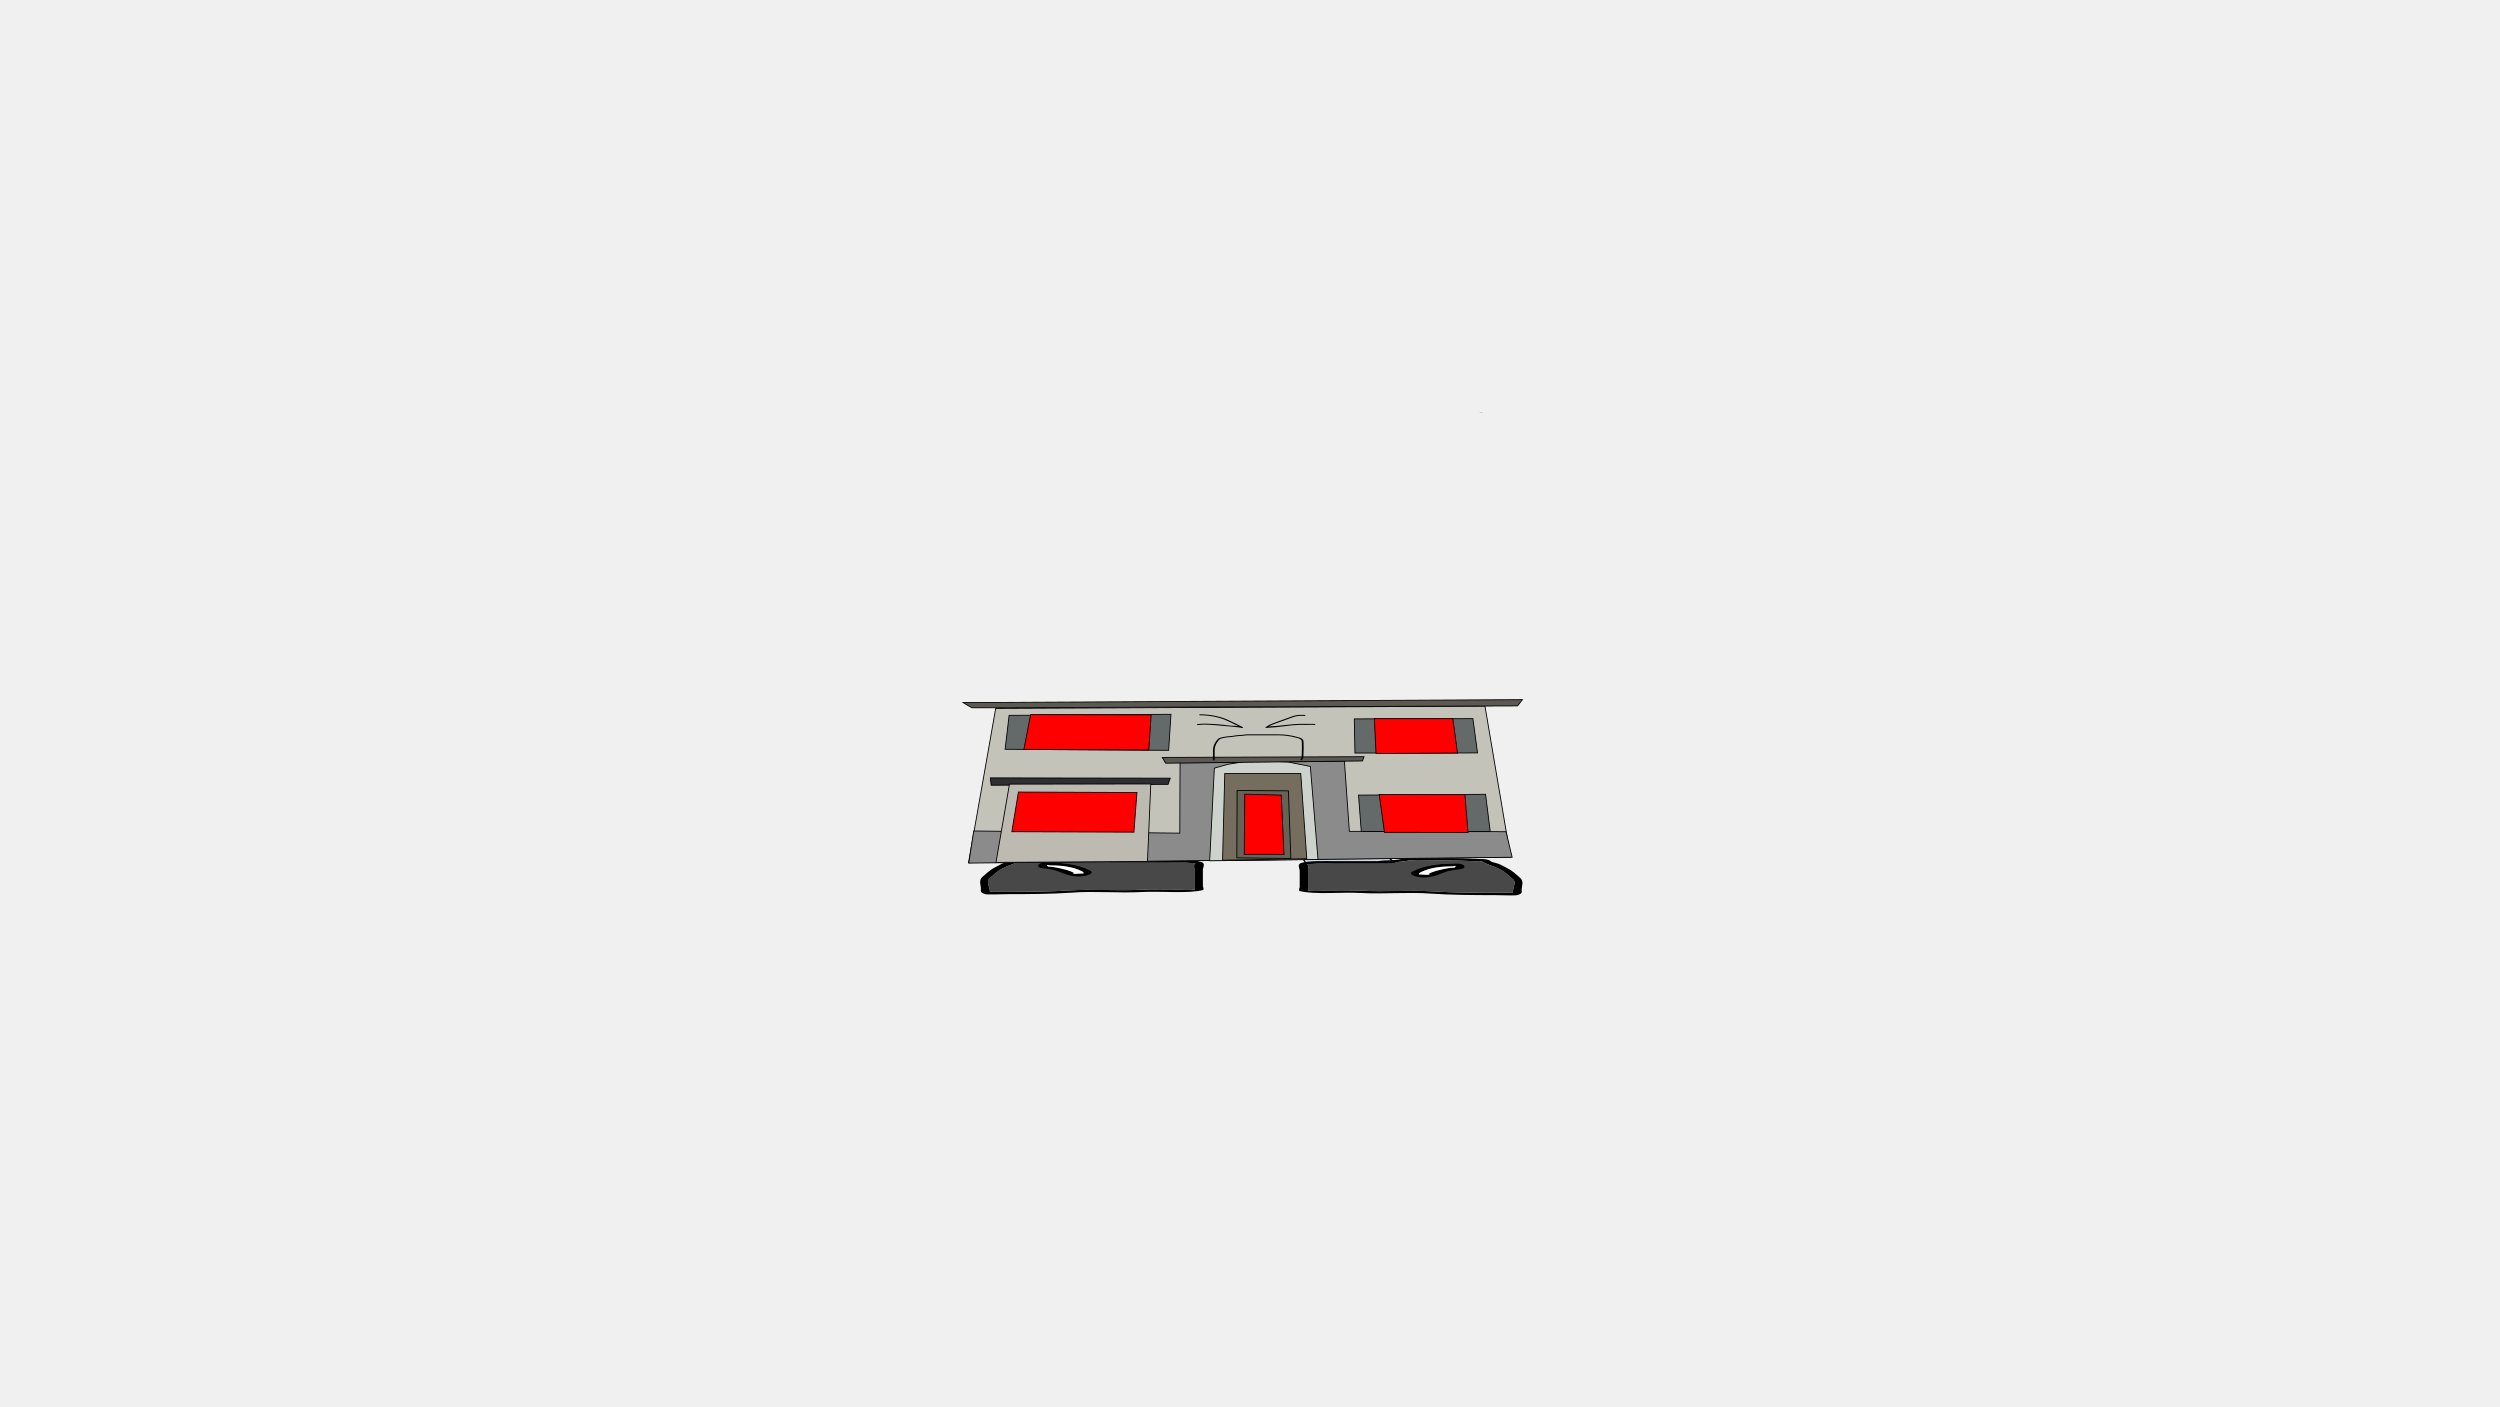
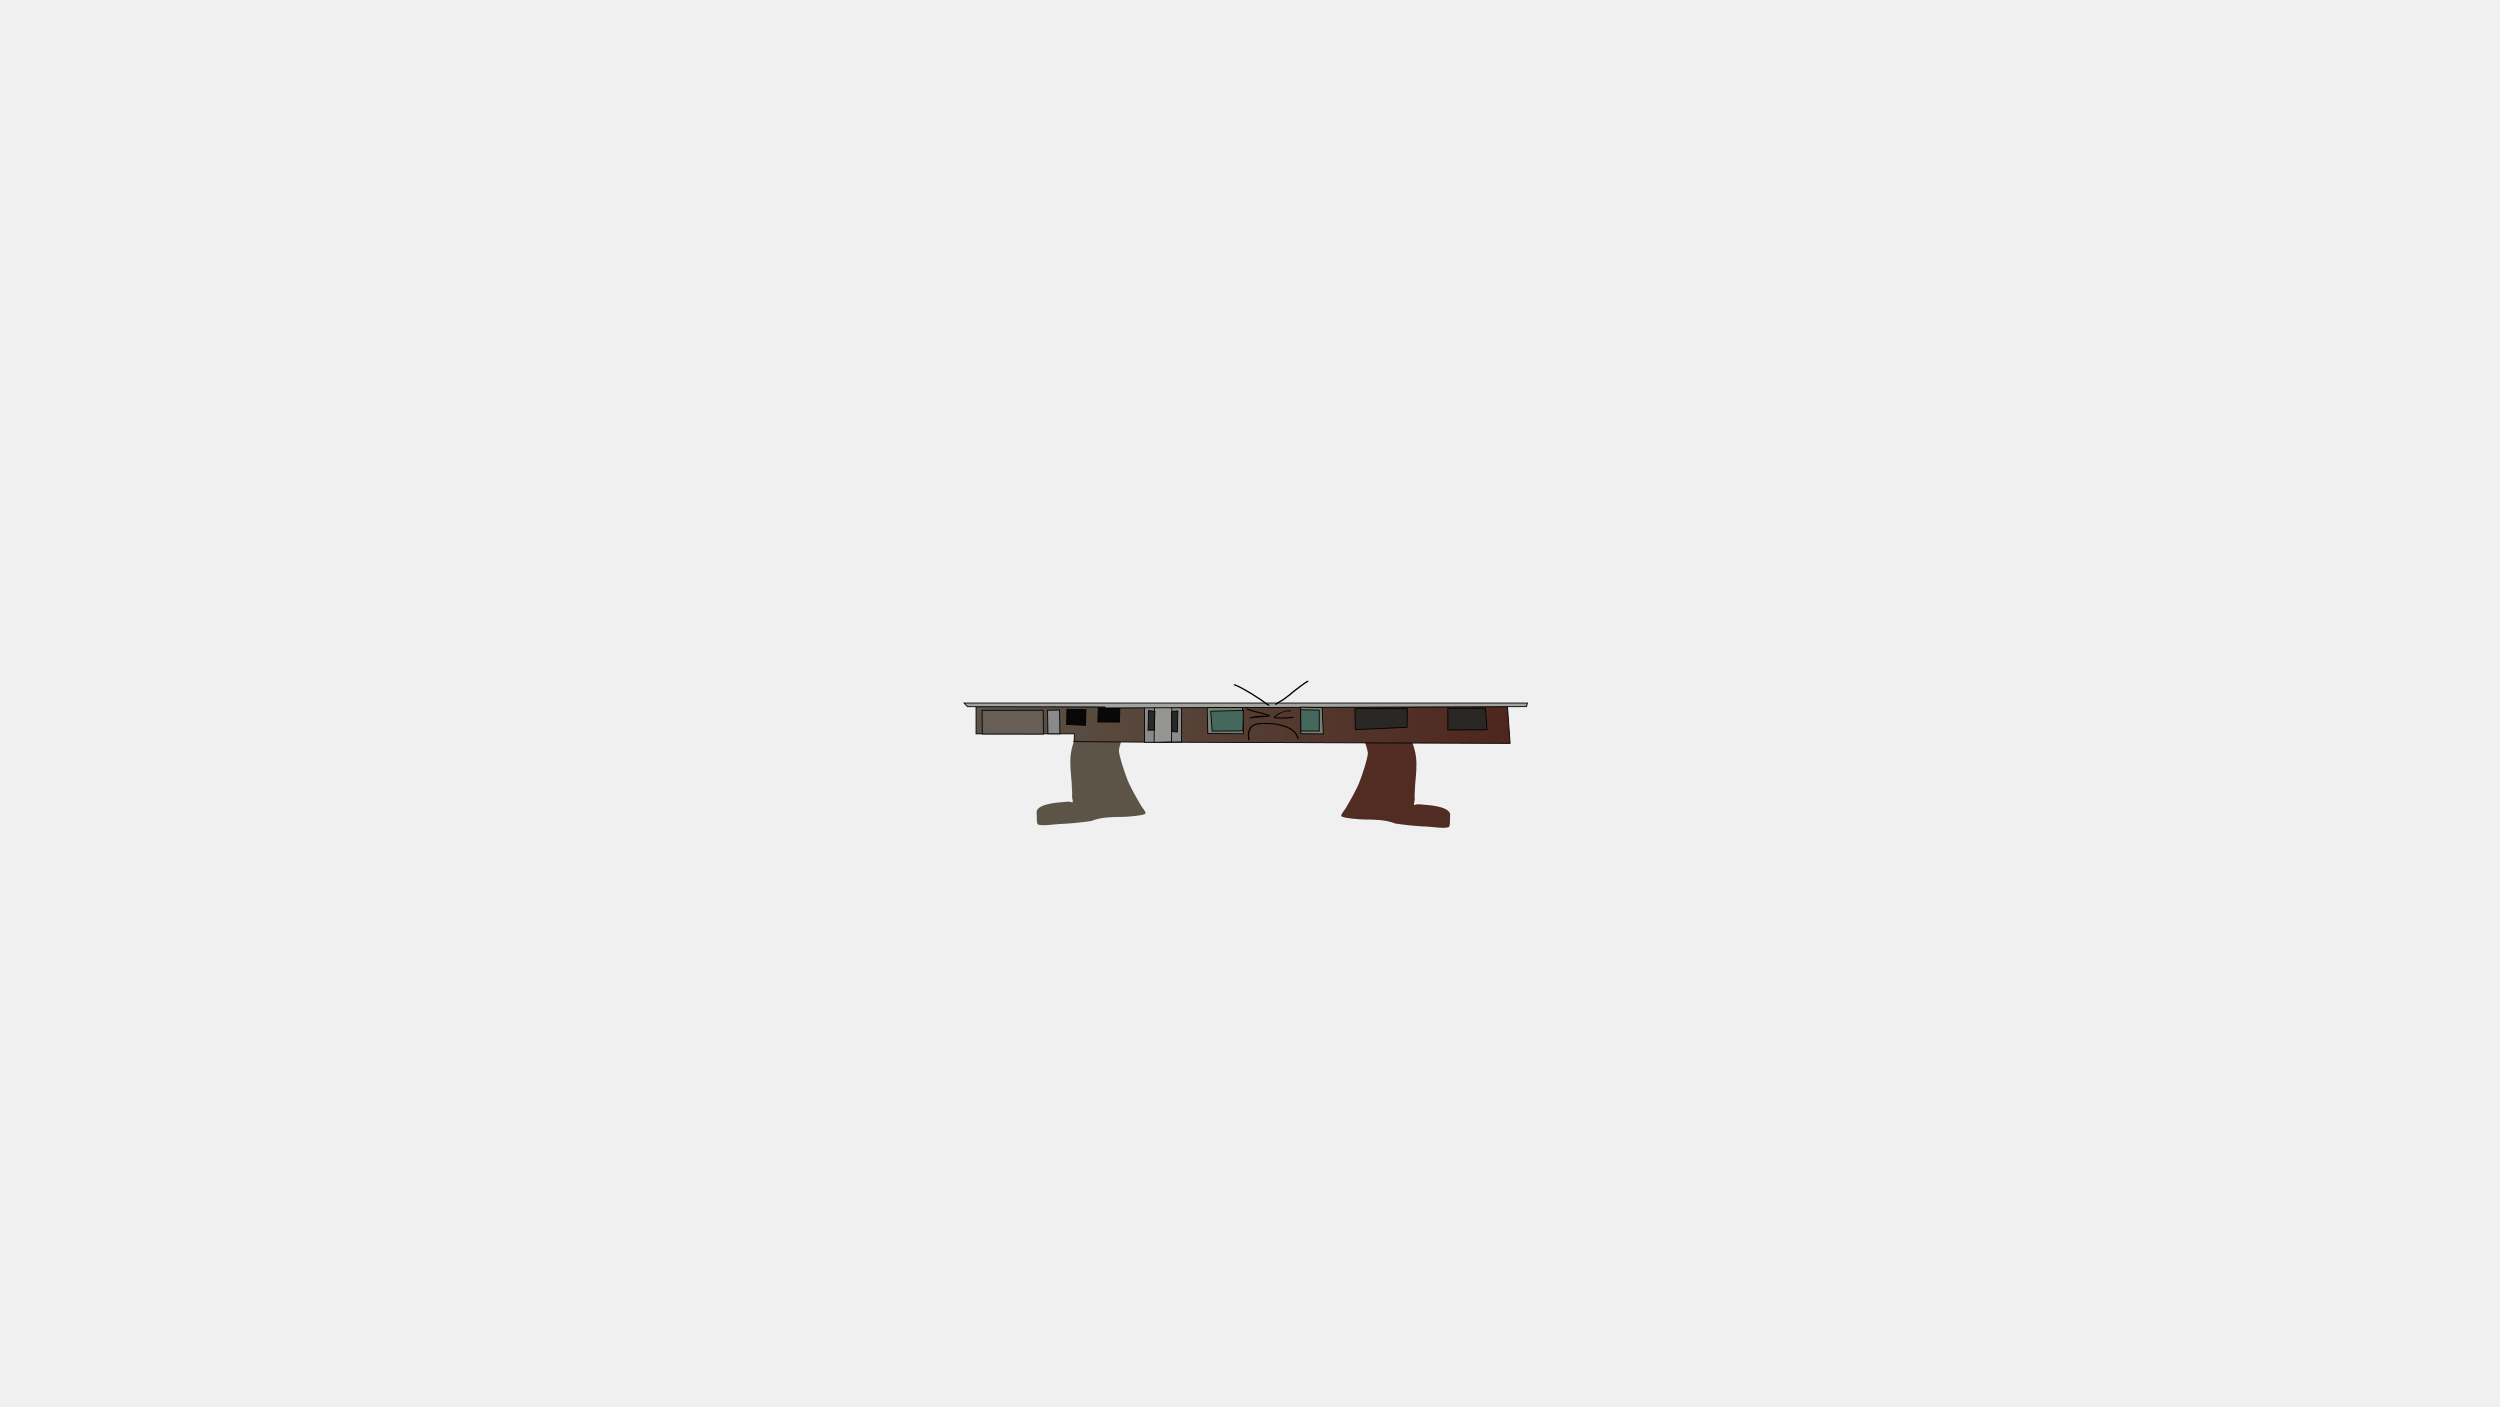
<svg xmlns="http://www.w3.org/2000/svg" version="1.1" width="2878.25" height="1619.58" viewBox="0,0,2878.25,1619.58">
-   <g transform="translate(1117.373,629.8093)">
-     <g data-paper-data="{&quot;isPaintingLayer&quot;:true}" stroke-linejoin="miter" stroke-miterlimit="10" stroke-dasharray="" stroke-dashoffset="0" style="mix-blend-mode: normal">
-       <path d="M583.953,-155.272c1.725,0 3.448,0 5.173,0c0,0.225 0,0.45 0,0.675c-1.705,-0.359 -3.43,-0.584 -5.173,-0.675z" fill="#958c8c" fill-rule="evenodd" stroke="none" stroke-width="1" stroke-linecap="butt" />
-       <path d="M-1117.373,989.77v-1619.58h2878.25v1619.58z" fill="none" fill-rule="nonzero" stroke="#000000" stroke-width="0" stroke-linecap="butt" />
-       <path d="M330.095,217.103c-8.899,0 -17.801,0 -26.701,0c0.234,-0.114 0.486,-0.233 0.756,-0.353c8.396,-0.095 16.794,-0.095 25.189,0c0.27,0.12 0.521,0.238 0.756,0.353z" fill="#4a1205" fill-rule="evenodd" stroke="none" stroke-width="1" stroke-linecap="butt" />
-       <path d="M303.142,217.103c0.083,0 0.169,0 0.252,0c8.899,0 17.801,0 26.701,0c0.305,0.061 0.557,0.155 0.756,0.282c-9.32,0 -18.64,0 -27.96,0c0,-0.047 0,-0.095 0,-0.141c0.169,0 0.252,-0.047 0.252,-0.141z" fill="#922713" fill-rule="evenodd" stroke="none" stroke-width="1" stroke-linecap="butt" />
-       <path d="M328.017,196.973c1.543,0.145 3.067,0.316 4.573,0.512c0,0.056 0,0.114 0,0.171c-1.729,0.113 -3.253,-0.116 -4.573,-0.683z" fill="#786159" fill-rule="evenodd" stroke="none" stroke-width="1" stroke-linecap="butt" />
-       <g fill-rule="nonzero" stroke-width="1.5">
-         <path d="M385.832,363.718l-18.777,-30.248l89.191,0.268l31.921,29.98z" fill="#cedce9" stroke="#000000" stroke-linecap="round" />
-         <path d="M496.651,362.146c-2.414,0.332 -4.787,0.521 -7.136,0.658c0.016,0.051 0.024,0.104 0.024,0.159c0,1.35 -4.914,1.35 -4.914,1.35c-21.706,0 -43.411,0 -65.117,0c-5.585,0 -19.484,-0.612 -23.603,0.195c-2.373,0.465 -4.072,0.419 -7.112,0.48c-0.343,0.007 -0.967,0.022 -1.519,0.031c2.94,0.577 1.519,5.905 1.519,7.394c0,6.3 0,12.6 0,18.9c0,1.125 0,2.25 0,3.375c0,0.45 -0.864,1.732 0,1.35c3.289,-1.454 9.706,-0.672 17.201,-0.675c14.773,-0.005 30.589,-0.439 45.099,0.291c26.495,1.456 54.982,-0.87 81.266,0.752c22.137,1.52 48.636,1.657 71.444,1.657c5.734,0 11.467,0 17.201,0c0.863,0 2.217,-0.032 3.62,-0.067c-1.411,-0.693 0.066,-2.367 0.066,-3.308c0,-3.515 4.289,-9.578 -0.976,-12.736c-4.653,-3.835 -7.596,-7.527 -15.187,-11.351c-5.6,-2.822 -14.318,-5.323 -18.952,-8.126c-2.246,-1.67 -4.257,-0.477 -11.573,-0.863c-16.187,-0.855 -32.422,-0.675 -49.145,-0.675c-6.096,0 -13.751,0.34 -19.658,0c-1.247,-0.072 -3.59,-0.339 -5.347,-0.557c3.213,0.682 -4.118,1.341 -7.199,1.765zM419.507,361.613c16.404,0 32.809,0 49.213,0c0.473,-0.065 0.946,-0.13 1.42,-0.195c6.233,-0.856 11.861,-0.629 17.201,-1.013c7.277,-0.522 11.631,-2.281 19.139,-2.7c4.313,-0.241 16.26,0.532 22.375,0.532c16.579,0 33.141,-0.26 49.145,0.675c8.991,0.525 16.589,-0.499 20.793,2.628c0.62,1.188 5.581,1.93 8.175,2.844c3.965,1.396 7.279,3.464 10.348,5.01c7.606,3.832 10.951,7.774 15.72,11.704c4.262,4.143 1.481,9.28 1.481,13.59c0,2.383 1.367,4.062 -4.914,6.075c-2.19,0.702 -22.427,0 -25.801,0c-23.525,0 -51.012,-0.171 -73.827,-1.738c-25.065,-2.013 -54.902,0.7 -80.81,-0.724c-20.878,-1.292 -53.104,2.149 -70.201,-2.264c-1.693,-0.437 0,-4.006 0,-4.725c0,-6.3 0,-12.6 0,-18.9c0,-2.106 -3.38,-7.135 1.748,-8.704c8.948,-2.737 25.694,-2.096 38.797,-2.096z" data-paper-data="{&quot;index&quot;:null}" fill="#000000" stroke="none" stroke-linecap="butt" />
-         <path d="M489.446,362.739c2.349,-0.137 4.751,-0.328 7.165,-0.66c3.08,-0.423 10.441,-1.083 7.228,-1.765c1.756,0.218 4.119,0.485 5.366,0.557c5.907,0.34 13.631,0.003 19.726,0.003c16.722,0 33.063,-0.162 49.25,0.694c7.316,0.387 9.342,-0.802 11.588,0.868c4.634,2.803 13.388,5.324 18.989,8.146c7.59,3.824 10.544,7.542 15.197,11.376c5.265,3.158 0.953,9.244 0.953,12.759c0,0.941 -1.486,2.62 -0.075,3.313c-1.402,0.035 -2.759,0.068 -3.621,0.068c-5.734,0 -11.477,0.004 -17.211,0.004c-22.807,0 -49.414,-0.114 -71.551,-1.634c-26.284,-1.622 -55.031,0.691 -81.526,-0.765c-14.509,-0.73 -30.37,-0.312 -45.144,-0.306c-7.494,0.003 -13.918,-0.782 -17.207,0.672c-0.864,0.382 -0.004,-0.902 -0.004,-1.352c0,-1.125 -0.008,-2.256 -0.008,-3.38c0,-6.3 -0.01,-12.638 -0.01,-18.938c0,-1.489 1.436,-6.831 -1.504,-7.407c0.552,-0.009 1.176,-0.024 1.52,-0.031c3.041,-0.061 4.743,-0.017 7.116,-0.482c4.12,-0.807 18.03,-0.201 23.616,-0.201c21.706,0 43.527,-0.027 65.233,-0.027c0,0 4.939,-0.002 4.939,-1.352c0,-0.055 -0.008,-0.109 -0.024,-0.16z" data-paper-data="{&quot;noHover&quot;:false,&quot;origItem&quot;:[&quot;Path&quot;,{&quot;applyMatrix&quot;:true,&quot;segments&quot;:[[[579.60736,595.76373],[0.95609,-0.20262],[0.00646,0.07548]],[[579.61718,596],[0,-0.08208],[0,2]],[[577.61718,598],[0,0],[-8.83333,0]],[[551.11718,598],[8.83333,0],[-2.27308,0]],[[541.51161,598.28885],[1.67648,-1.19621],[-0.96568,0.68904]],[[538.61718,599],[1.23739,-0.09027],[-0.13966,0.01019]],[[537.99901,599.04541],[0.22447,-0.0134],[1.19653,0.85421]],[[538.61718,610],[0,-2.20646],[0,9.33333]],[[538.61718,638],[0,-9.33333],[0,1.66667]],[[538.61718,643],[0,-1.66667],[0,0.66667]],[[538.61718,645],[-0.35177,0.56631],[1.33831,-2.15456]],[[545.61718,644],[-3.04994,0.00386],[6.01206,-0.00761]],[[563.97058,644.43107],[-5.90478,-1.08158],[10.78253,2.15651]],[[597.04254,645.54479],[-10.6965,-2.40266],[9.00888,2.25222]],[[626.11718,648],[-9.28168,0],[2.33333,0]],[[633.11718,648],[-2.33333,0],[0.35109,0]],[[634.59021,647.90091],[-0.5707,0.05184],[-0.57412,-1.02596]],[[634.61718,643],[0,1.39387],[0,-5.20707]],[[634.21982,624.13246],[2.14282,4.67827],[-1.8936,-5.6808]],[[628.03948,607.31672],[3.08887,5.66543],[-2.2791,-4.1802]],[[620.32688,595.27881],[1.8857,4.15235],[-0.91417,-2.47477]],[[615.61718,594],[2.9771,0.57275],[-6.58756,-1.26734]],[[595.61718,593],[6.8054,0],[-2.48058,0]],[[587.61718,593],[2.40395,0.50364],[-0.50743,-0.10631]],[[585.44122,592.1748],[0.71481,0.32365],[1.30749,1.01011]],[[582.51161,594.78885],[1.25365,-0.62682],[-0.98239,0.4912]]],&quot;closed&quot;:true}],&quot;index&quot;:null}" fill="#484848" stroke="none" stroke-linecap="butt" />
-         <path d="M558.342,367.688c0,-0.157 -0.068,-0.419 -0.133,-0.676c-0.253,0.105 -0.631,0.194 -1.116,0.269c-1.456,0.407 -3.665,0.407 -3.665,0.407c-18.719,0 -29.531,3.584 -36.149,7.354c-0.778,0.428 -0.71,0.943 -0.71,1.421c0,0.136 -0.047,0.352 -0.099,0.576c0.049,-0.072 0.173,-0.131 0.425,-0.169c1.112,-0.168 10.775,0.859 11.961,0.268c0.356,-0.178 -1.748,-0.211 -1.632,-0.411c1.427,-2.462 16.565,-6.187 24.006,-7.209c1.93,-0.265 4.103,-0.398 6.263,-0.46c-0.844,-0.361 0.85,-0.914 0.85,-1.37zM516.443,377.151c-0.111,0.48 -0.21,0.939 0.125,0.662c0.229,-0.189 -0.102,-0.454 -0.125,-0.662zM508.487,373.835c7.024,-3.637 16.365,-6.954 30.923,-8.259c1.368,-0.587 4.188,-0.587 4.188,-0.587h2.457c5.564,0 8.508,-0.532 14.484,-0.532c8.3,0 10.224,4.534 5.884,5.861c-2.739,0.838 -7.132,1.113 -10.798,1.616c-10.852,1.491 -14.879,5.774 -26.77,7.905c-12.603,2.259 -26.479,-2.646 -20.368,-6.004z" data-paper-data="{&quot;index&quot;:null}" fill="#000000" stroke="none" stroke-linecap="butt" />
-         <path d="M558.391,366.967c0.065,0.258 0.145,0.523 0.145,0.68c0,0.456 -1.674,1.018 -0.83,1.379c-2.16,0.061 -4.345,0.189 -6.275,0.454c-7.441,1.022 -22.652,4.728 -24.08,7.19c-0.116,0.2 1.755,0.352 1.398,0.53c-1.186,0.591 -10.933,-0.454 -12.044,-0.286c-0.252,0.038 -0.374,0.098 -0.423,0.17c0.052,-0.224 0.09,-0.443 0.09,-0.579c0,-0.478 -0.09,-1.003 0.688,-1.431c6.617,-3.77 17.82,-7.433 36.539,-7.433c0,0 2.219,0.003 3.675,-0.404c0.486,-0.076 0.863,-0.165 1.116,-0.269z" data-paper-data="{&quot;noHover&quot;:false,&quot;origItem&quot;:[&quot;Path&quot;,{&quot;applyMatrix&quot;:true,&quot;segments&quot;:[[[607.563,601.99816],[0.02649,0.38155],[-0.10299,0.15484]],[[607.10872,602.39727],[0.1976,-0.11227],[-0.59254,0.60273]],[[605.61718,603],[0,0],[-7.618,0]],[[590.90604,613.89443],[2.69308,-5.58508],[-0.31682,0.63364]],[[590.61718,616],[0,-0.70843],[0,0.20156]],[[590.57685,616.85325],[0.02106,-0.33136],[0.02013,-0.10671]],[[590.74964,616.60263],[-0.10238,0.05628],[0.45234,-0.24865]],[[595.61718,617],[-0.48256,0.87548],[0.14503,-0.26312]],[[594.95308,616.3906],[-0.04725,0.29671],[0.58086,-3.64773]],[[604.72276,605.71115],[-3.02833,1.51416],[0.78545,-0.39273]],[[607.27135,605.03032],[-0.87898,0.0905],[-0.34365,-0.53523]],[[607.61718,603],[0,0.6759],[0,-0.23192]]],&quot;closed&quot;:true}],&quot;index&quot;:null}" fill="#ffffff" stroke="none" stroke-linecap="butt" />
-         <path d="M158.296,362.598l31.921,-29.98l89.191,-0.268l-18.777,30.248z" data-paper-data="{&quot;index&quot;:null}" fill="#cedce9" stroke="#000000" stroke-linecap="round" />
-         <path d="M149.812,361.026c-3.08,-0.423 -10.412,-1.083 -7.199,-1.765c-1.757,0.218 -4.1,0.485 -5.347,0.557c-5.907,0.34 -13.563,0 -19.658,0c-16.723,0 -32.958,-0.18 -49.145,0.675c-7.316,0.387 -9.327,-0.807 -11.573,0.863c-4.634,2.803 -13.352,5.304 -18.952,8.126c-7.59,3.824 -10.534,7.516 -15.187,11.351c-5.265,3.158 -0.976,9.221 -0.976,12.736c0,0.941 1.477,2.616 0.066,3.308c1.402,0.035 2.757,0.067 3.62,0.067c5.734,0 11.467,0 17.201,0c22.807,0 49.306,-0.137 71.444,-1.657c26.284,-1.622 54.771,0.704 81.266,-0.752c14.509,-0.73 30.326,-0.296 45.099,-0.291c7.494,0.003 13.912,-0.779 17.201,0.675c0.864,0.382 0,-0.9 0,-1.35c0,-1.125 0,-2.25 0,-3.375c0,-6.3 0,-12.6 0,-18.9c0,-1.489 -1.421,-6.818 1.519,-7.394c-0.552,-0.009 -1.176,-0.024 -1.519,-0.031c-3.041,-0.061 -4.739,-0.015 -7.112,-0.48c-4.12,-0.807 -18.018,-0.195 -23.603,-0.195c-21.706,0 -43.411,0 -65.117,0c0,0 -4.914,0 -4.914,-1.35c0,-0.055 0.008,-0.109 0.024,-0.159c-2.349,-0.137 -4.723,-0.327 -7.136,-0.658zM226.956,360.493c13.103,0 29.849,-0.641 38.797,2.096c5.128,1.569 1.748,6.598 1.748,8.704c0,6.3 0,12.6 0,18.9c0,0.719 1.693,4.288 0,4.725c-17.097,4.413 -49.323,0.972 -70.201,2.264c-25.908,1.423 -55.745,-1.289 -80.81,0.724c-22.816,1.567 -50.303,1.738 -73.827,1.738c-3.374,0 -23.611,0.702 -25.801,0c-6.281,-2.013 -4.914,-3.692 -4.914,-6.075c0,-4.31 -2.781,-9.447 1.481,-13.59c4.769,-3.93 8.114,-7.872 15.72,-11.704c3.068,-1.546 6.383,-3.614 10.348,-5.01c2.595,-0.914 7.555,-1.656 8.175,-2.844c4.204,-3.127 11.802,-2.102 20.793,-2.628c16.004,-0.935 32.565,-0.675 49.145,-0.675c6.114,0 18.061,-0.773 22.375,-0.532c7.509,0.419 11.862,2.178 19.139,2.7c5.34,0.383 10.968,0.156 17.201,1.013c0.473,0.065 0.946,0.13 1.42,0.195c16.404,0 32.809,0 49.213,0z" data-paper-data="{&quot;index&quot;:null}" fill="#000000" stroke="none" stroke-linecap="butt" />
-         <path d="M157.017,361.619c-0.016,0.051 -0.024,0.104 -0.024,0.16c0,1.35 4.939,1.352 4.939,1.352c21.706,0 43.527,0.027 65.233,0.027c5.585,0 19.496,-0.606 23.616,0.201c2.373,0.465 4.076,0.421 7.116,0.482c0.343,0.007 0.968,0.022 1.52,0.031c-2.94,0.577 -1.504,5.918 -1.504,7.407c0,6.3 -0.01,12.638 -0.01,18.938c0,1.125 -0.008,2.255 -0.008,3.38c0,0.45 0.861,1.734 -0.004,1.352c-3.289,-1.454 -9.712,-0.669 -17.207,-0.672c-14.773,-0.005 -30.634,-0.424 -45.144,0.306c-26.495,1.456 -55.242,-0.857 -81.526,0.765c-22.137,1.52 -48.744,1.634 -71.551,1.634c-5.734,0 -11.477,-0.004 -17.211,-0.004c-0.863,0 -2.219,-0.033 -3.621,-0.068c1.411,-0.693 -0.075,-2.372 -0.075,-3.313c0,-3.515 -4.312,-9.601 0.953,-12.759c4.653,-3.835 7.607,-7.552 15.197,-11.376c5.6,-2.822 14.355,-5.343 18.989,-8.146c2.246,-1.67 4.273,-0.482 11.588,-0.868c16.187,-0.855 32.528,-0.694 49.25,-0.694c6.095,0 13.819,0.337 19.726,-0.003c1.247,-0.072 3.61,-0.339 5.366,-0.557c-3.213,0.682 4.147,1.342 7.228,1.765c2.414,0.332 4.816,0.523 7.165,0.66z" data-paper-data="{&quot;noHover&quot;:false,&quot;origItem&quot;:[&quot;Path&quot;,{&quot;applyMatrix&quot;:true,&quot;segments&quot;:[[[579.60736,595.76373],[0.95609,-0.20262],[0.00646,0.07548]],[[579.61718,596],[0,-0.08208],[0,2]],[[577.61718,598],[0,0],[-8.83333,0]],[[551.11718,598],[8.83333,0],[-2.27308,0]],[[541.51161,598.28885],[1.67648,-1.19621],[-0.96568,0.68904]],[[538.61718,599],[1.23739,-0.09027],[-0.13966,0.01019]],[[537.99901,599.04541],[0.22447,-0.0134],[1.19653,0.85421]],[[538.61718,610],[0,-2.20646],[0,9.33333]],[[538.61718,638],[0,-9.33333],[0,1.66667]],[[538.61718,643],[0,-1.66667],[0,0.66667]],[[538.61718,645],[-0.35177,0.56631],[1.33831,-2.15456]],[[545.61718,644],[-3.04994,0.00386],[6.01206,-0.00761]],[[563.97058,644.43107],[-5.90478,-1.08158],[10.78253,2.15651]],[[597.04254,645.54479],[-10.6965,-2.40266],[9.00888,2.25222]],[[626.11718,648],[-9.28168,0],[2.33333,0]],[[633.11718,648],[-2.33333,0],[0.35109,0]],[[634.59021,647.90091],[-0.5707,0.05184],[-0.57412,-1.02596]],[[634.61718,643],[0,1.39387],[0,-5.20707]],[[634.21982,624.13246],[2.14282,4.67827],[-1.8936,-5.6808]],[[628.03948,607.31672],[3.08887,5.66543],[-2.2791,-4.1802]],[[620.32688,595.27881],[1.8857,4.15235],[-0.91417,-2.47477]],[[615.61718,594],[2.9771,0.57275],[-6.58756,-1.26734]],[[595.61718,593],[6.8054,0],[-2.48058,0]],[[587.61718,593],[2.40395,0.50364],[-0.50743,-0.10631]],[[585.44122,592.1748],[0.71481,0.32365],[1.30749,1.01011]],[[582.51161,594.78885],[1.25365,-0.62682],[-0.98239,0.4912]]],&quot;closed&quot;:true}],&quot;index&quot;:null}" fill="#484848" stroke="none" stroke-linecap="butt" />
-         <path d="M88.121,366.568c0,0.456 1.694,1.009 0.85,1.37c2.16,0.061 4.332,0.194 6.263,0.46c7.441,1.022 22.579,4.746 24.006,7.209c0.116,0.2 -1.988,0.234 -1.632,0.411c1.186,0.591 10.849,-0.436 11.961,-0.268c0.252,0.038 0.375,0.097 0.425,0.169c-0.052,-0.224 -0.099,-0.44 -0.099,-0.576c0,-0.478 0.069,-0.994 -0.71,-1.421c-6.618,-3.77 -17.43,-7.354 -36.149,-7.354c0,0 -2.209,-0 -3.665,-0.407c-0.486,-0.076 -0.863,-0.165 -1.116,-0.269c-0.065,0.258 -0.133,0.52 -0.133,0.676zM129.894,376.693c0.335,0.276 0.236,-0.182 0.125,-0.662c-0.023,0.208 -0.354,0.473 -0.125,0.662zM137.976,372.715c6.111,3.357 -7.764,8.263 -20.368,6.004c-11.891,-2.131 -15.918,-6.415 -26.77,-7.905c-3.666,-0.504 -8.059,-0.778 -10.798,-1.616c-4.34,-1.328 -2.416,-5.861 5.884,-5.861c5.976,0 8.92,0.532 14.484,0.532h2.457c0,0 2.821,0 4.188,0.587c14.558,1.305 23.899,4.622 30.923,8.259z" data-paper-data="{&quot;index&quot;:null}" fill="#000000" stroke="none" stroke-linecap="butt" />
-         <path d="M88.072,365.847c0.253,0.104 0.631,0.194 1.116,0.269c1.456,0.407 3.675,0.404 3.675,0.404c18.719,0 29.922,3.663 36.539,7.433c0.779,0.428 0.688,0.952 0.688,1.431c0,0.136 0.038,0.355 0.09,0.579c-0.049,-0.072 -0.172,-0.132 -0.423,-0.17c-1.112,-0.168 -10.859,0.877 -12.044,0.286c-0.356,-0.178 1.514,-0.33 1.398,-0.53c-1.427,-2.462 -16.638,-6.168 -24.08,-7.19c-1.93,-0.265 -4.115,-0.393 -6.275,-0.454c0.844,-0.361 -0.83,-0.923 -0.83,-1.379c0,-0.157 0.079,-0.422 0.145,-0.68z" data-paper-data="{&quot;noHover&quot;:false,&quot;origItem&quot;:[&quot;Path&quot;,{&quot;applyMatrix&quot;:true,&quot;segments&quot;:[[[607.563,601.99816],[0.02649,0.38155],[-0.10299,0.15484]],[[607.10872,602.39727],[0.1976,-0.11227],[-0.59254,0.60273]],[[605.61718,603],[0,0],[-7.618,0]],[[590.90604,613.89443],[2.69308,-5.58508],[-0.31682,0.63364]],[[590.61718,616],[0,-0.70843],[0,0.20156]],[[590.57685,616.85325],[0.02106,-0.33136],[0.02013,-0.10671]],[[590.74964,616.60263],[-0.10238,0.05628],[0.45234,-0.24865]],[[595.61718,617],[-0.48256,0.87548],[0.14503,-0.26312]],[[594.95308,616.3906],[-0.04725,0.29671],[0.58086,-3.64773]],[[604.72276,605.71115],[-3.02833,1.51416],[0.78545,-0.39273]],[[607.27135,605.03032],[-0.87898,0.0905],[-0.34365,-0.53523]],[[607.61718,603],[0,0.6759],[0,-0.23192]]],&quot;closed&quot;:true}],&quot;index&quot;:null}" fill="#ffffff" stroke="none" stroke-linecap="butt" />
-       </g>
-       <g fill-rule="nonzero" stroke="#000000" stroke-width="1" stroke-linecap="round">
-         <path d="M-2.284,363.349l31.246,-177.531l563.326,-2.692l29.443,173.996z" fill="#c4c3ba" />
-         <path d="M623.552,357.156l-625.556,6.721l5.684,-36.965l237.228,2.476l0.316,-81.004l189.23,-1.769l5.684,80.739l180.388,0.354z" fill="#8b8b8b" />
-         <path d="M275.328,361.224l5.368,-106.649l15.473,-4.422l20.21,-3.184l29.999,-0.354l19.262,0.884l25.578,5.129l8.842,107.091z" fill="#cdd3cc" />
-         <path d="M290.17,360.604l2.526,-99.884h87.47l6.947,98.071z" fill="#756d5d" />
-         <path d="M306.59,357.73l0.316,-77.422l59.05,0.354l2.842,77.909l-60.314,-0.707z" fill="#656258" />
-         <path d="M315.116,353.795l0.632,-69.242l41.998,1.061l3.158,68.27z" fill="#ff0000" />
-         <path d="M227.409,273.189l-203.677,1.061l-0.947,-8.489l207.15,0.354z" fill="#2f2e33" />
-         <path d="M44.421,193.76l186.348,-1.225l-2.673,41.504l-188.292,-1.225z" fill="#64696a" />
-         <path d="M207.931,193.216l-2.673,40.415l-143.831,-0.544l7.775,-40.143z" fill="#ff0000" />
-         <path d="M451.253,246.286l-226.619,2.585l-3.887,-6.668l232.267,-0.816z" fill="#5c5852" />
-         <path d="M441.838,197.843l136.542,-0.272l5.345,39.463l-141.158,0.136z" fill="#64696a" />
-         <path d="M466.863,237.713l-1.944,-40.143h90.38l5.345,39.599z" fill="#ff0000" />
-         <path d="M446.697,285.613l146.26,-0.953l5.345,42.729h-148.447z" fill="#64696a" />
-         <path d="M569.148,285.069l3.644,43.545l-96.211,-0.136l-6.074,-43.545z" fill="#ff0000" />
-         <path d="M1.396,184.949l-9.961,-5.851l643.919,-3.402l-5.588,7.212l-624.036,2.177z" fill="#5c5852" />
-         <path d="M29.337,363.053l15.473,-90.112l162.704,-0.177l-3.789,89.255z" fill="#bdbab2" />
-         <path d="M55.152,282.077l136.416,0.531l-3.474,45.631l-140.521,-0.531z" fill="#ff0000" />
-       </g>
-       <path d="M343.772,268.486c1.543,0.145 3.067,0.316 4.573,0.512c0,0.056 0,0.114 0,0.171c-1.729,0.113 -3.253,-0.116 -4.573,-0.683z" fill="#786159" fill-rule="evenodd" stroke="none" stroke-width="1" stroke-linecap="butt" />
-       <path d="M279.004,245.352c0.074,-0.35 0.1,-0.704 0.1,-1.057c0.454,-7.07 -1.611,-13.908 3.554,-20.698c1.118,-1.462 2.068,-3.084 4.658,-3.969c4.287,-1.465 9.87,-1.749 14.683,-2.291c1.89,-0.213 3.657,-0.621 5.574,-0.762c3.101,-0.23 6.826,-0.316 9.704,-0.92c12.309,-0.057 24.622,-0.009 36.932,-0.009c7.872,0 14.21,0.956 21.258,2.793c2.464,0.642 4.856,1.205 6.457,2.524c1.336,1.102 1.475,2.939 1.494,4.232c0.043,4.401 0.262,8.699 -0.083,13.1c-0.179,2.278 0.138,4.74 -1.678,6.813c0,0 -0.447,0.501 -1.342,0.25c-0.894,-0.25 -0.447,-0.751 -0.447,-0.751c1.711,-1.875 1.306,-4.285 1.469,-6.362c0.344,-4.383 0.125,-8.661 0.081,-13.044c-0.004,-1.07 -0.088,-2.764 -1.218,-3.67c-1.37,-1.099 -3.509,-1.538 -5.577,-2.077c-6.789,-1.77 -12.825,-2.689 -20.414,-2.689c-12.19,0 -24.386,0.061 -36.575,-0.009c-2.889,0.607 -6.688,0.704 -9.798,0.928c-1.865,0.134 -3.599,0.542 -5.44,0.75c-4.625,0.523 -9.897,0.789 -14.05,2.154c-2.168,0.713 -2.934,2.253 -3.849,3.45c-5.081,6.603 -3.022,13.386 -3.392,20.276c-0.003,0.46 -0.048,0.922 -0.163,1.378l-1.933,-0.159l-0.047,0c0,-0.001 0.001,-0.003 0.001,-0.004l-0.011,-0.001c0,0 0,-0.079 0.053,-0.177z" fill="#000000" fill-rule="nonzero" stroke="none" stroke-width="0.5" stroke-linecap="butt" />
-       <path d="M260.691,204.352c0,-0.56 1,-0.56 1,-0.56l0.654,0.029c4.167,-0.766 9.958,-0.49 14.296,-0.249c4.866,0.273 9.733,0.525 14.535,1.063c3.038,0.341 6.051,0.958 9.148,1.053c2.15,0.066 5.534,0.132 8.196,0.62c-4.486,-2.342 -9.209,-4.438 -13.978,-6.66c-8.189,-3.815 -19.671,-5.935 -30.327,-5.935c0,0 -1,0 -1,-0.56c0,-0.56 1,-0.56 1,-0.56c11.115,0 23.066,2.216 31.606,6.194c5.8,2.702 11.517,5.231 16.859,8.214l0.777,0.435c0.181,0.101 0.293,0.241 0.293,0.396c0,0.309 -0.448,0.56 -1,0.56c-0.119,0 -0.233,-0.012 -0.338,-0.033l-1.875,-0.35l0.072,-0.121c-2.813,-0.321 -5.531,-0.845 -8.458,-1.022c-8.604,-0.52 -17.032,-1.693 -25.707,-2.179c-4.006,-0.226 -9.621,-0.534 -13.465,0.197l-1.287,0.029c0,0 -1,0 -1,-0.56z" fill="#000000" fill-rule="nonzero" stroke="none" stroke-width="0.5" stroke-linecap="butt" />
-       <path d="M396.988,204.519c-0.298,0.535 -1.253,0.367 -1.253,0.367l-1.094,-0.198c-5.478,0.019 -10.957,0.007 -16.436,0.006c-11.855,0.431 -23.674,3.027 -35.551,3.286l0.021,0.055l-1.935,0.232c-0.074,0.01 -0.151,0.015 -0.23,0.015c-0.552,0 -1,-0.251 -1,-0.56c0,-0.153 0.109,-0.291 0.286,-0.392l0.781,-0.447c3.396,-2.672 7.978,-4.095 12.816,-5.87c3.768,-1.381 7.583,-2.717 11.359,-4.085c3.683,-1.334 7.68,-3.057 12.074,-3.569c2.433,-0.284 5.275,-0.115 7.753,-0.115c0,0 1,0 1,0.56c0,0.56 -1,0.56 -1,0.56c-2.338,0 -5.05,-0.176 -7.345,0.091c-4.136,0.482 -7.93,2.16 -11.396,3.414c-3.776,1.365 -7.585,2.7 -11.349,4.081c-4.171,1.529 -8.098,2.765 -11.234,4.831c2.635,-0.6 6.5,-0.577 8.926,-0.774c8.717,-0.707 17.154,-2.116 25.96,-2.433c5.601,-0.001 11.202,-0.011 16.802,0.006l1.389,0.237c0,0 0.954,0.167 0.656,0.702z" fill="#000000" fill-rule="nonzero" stroke="none" stroke-width="0.5" stroke-linecap="butt" />
+   <defs>
+     <linearGradient x1="4.6" y1="204.74" x2="619.466" y2="204.74" gradientUnits="userSpaceOnUse" id="color-1">
+       <stop offset="0" stop-color="#5c5447" />
+       <stop offset="1" stop-color="#4e261e" />
+     </linearGradient>
+   </defs>
+   <g transform="translate(1119.125,629.7898)">
+     <g stroke-miterlimit="10">
+       <path d="M481.041,187.471c-0.004,-0.157 0.053,-0.334 0.223,-0.525c0.601,-0.676 1.403,-0.169 1.403,-0.169c0.355,0.225 0.704,0.46 1.046,0.704c0.102,0 0.205,0.001 0.307,0.001l1.128,0.186c0,0 0.982,0.166 0.786,0.995c-0.043,0.18 -0.122,0.313 -0.221,0.411c6.267,5.522 10.17,14.135 14.013,20.714c5.411,9.304 9.983,21.099 11.317,31.405c1.44,11.249 -0.086,22.063 -0.976,33.243c0.002,5.191 -0.915,10.568 -0.414,15.737c0.216,2.226 -2.245,7.648 0.15,6.699c2.82,-1.117 5.82,-0.661 8.855,-0.368c9.549,0.641 33.529,2.689 31.737,13.034c-0.391,2.254 0.34,11.182 -1.254,12.596c-2.917,2.588 -20.345,-0.043 -24.389,-0.19c-12.473,-0.453 -25.426,-1.819 -37.648,-3.607c-9.981,-4.394 -24.824,-4.651 -35.954,-4.651c-3.89,-0.012 -26.215,-1.548 -26.145,-4.196c0.067,-2.554 3.746,-6.274 5.091,-8.626c5.951,-10.401 12.541,-21.162 16.648,-32.196c2.519,-6.765 8.991,-25.399 8.972,-31.887c-1.823,-10.157 -7.225,-21.813 -10.974,-31.71c-0.784,-2.075 -8.391,-15.003 -6.582,-16.526c2.128,-1.791 13.248,-0.395 16.424,-0.543c8.915,-0.627 17.623,-0.566 26.457,-0.53z" fill="#502c23" stroke="none" stroke-width="0.5" stroke-linecap="butt" />
+       <path d="M143.726,184.481c8.833,-0.036 17.541,-0.098 26.457,0.53c3.176,0.149 14.296,-1.248 16.424,0.543c1.809,1.523 -5.798,14.45 -6.582,16.526c-3.749,9.897 -9.151,21.553 -10.974,31.71c-0.019,6.488 6.453,25.121 8.972,31.887c4.106,11.034 10.697,21.795 16.648,32.196c1.345,2.352 5.025,6.072 5.091,8.626c0.069,2.649 -22.256,4.184 -26.145,4.196c-11.13,0 -25.972,0.257 -35.954,4.651c-12.221,1.788 -25.174,3.153 -37.648,3.607c-4.044,0.147 -21.472,2.778 -24.389,0.19c-1.595,-1.414 -0.863,-10.342 -1.254,-12.596c-1.792,-10.346 22.188,-12.393 31.737,-13.034c3.035,-0.293 6.035,-0.748 8.855,0.368c2.396,0.949 -0.065,-4.473 0.15,-6.699c0.501,-5.17 -0.416,-10.546 -0.414,-15.737c-0.89,-11.18 -2.416,-21.994 -0.976,-33.243c1.334,-10.306 5.906,-22.101 11.317,-31.405c3.843,-6.579 7.746,-15.192 14.013,-20.714c-0.099,-0.098 -0.178,-0.231 -0.221,-0.411c-0.196,-0.829 0.786,-0.995 0.786,-0.995l1.128,-0.186c0.102,-0 0.205,-0.001 0.307,-0.001c0.342,-0.244 0.69,-0.479 1.046,-0.704c0,0 0.802,-0.507 1.403,0.169c0.17,0.191 0.228,0.369 0.223,0.525z" fill="#5c5447" stroke="none" stroke-width="0.5" stroke-linecap="butt" />
+       <path d="M117.224,224.052l0.406,-2.242l0.156,-6.727h-113.186v-31.659l148.051,0.528l0.625,1.055l463.188,-1.266l3.002,42.317l-420.947,-1.451z" fill="url(#color-1)" stroke="#000000" stroke-width="1" stroke-linecap="round" />
+       <path d="M198.524,224.793l0.106,-40.269l42.657,0.445l-0.106,39.423z" fill="#8a8a8a" stroke="#000000" stroke-width="1" stroke-linecap="round" />
+       <path d="M209.611,224.837l0.422,-40.759l20.061,0.267l-0.422,39.957z" fill="#959691" stroke="#000000" stroke-width="1" stroke-linecap="round" />
+       <path d="M229.91,189.179l7.074,-0.535l-0.634,24.322l-6.335,-0.535z" fill="#292824" stroke="#000000" stroke-width="1" stroke-linecap="round" />
+       <path d="M209.954,210.739l-7.285,0.178l0.422,-22.629l7.391,0.802z" fill="#292824" stroke="#000000" stroke-width="1" stroke-linecap="round" />
+       <path d="M440.791,186.128h60.263l-0.211,21.382l-59.55,2.762z" fill="#292824" stroke="#000000" stroke-width="1" stroke-linecap="round" />
+       <path d="M592.861,210.382l-45.085,0.178v-25.034l43.211,0.089z" fill="#292824" stroke="#000000" stroke-width="1" stroke-linecap="round" />
+       <path d="M169.673,201.562l-24.813,-0.178l0.422,-16.304l24.918,0.445z" fill="#080808" stroke="#000000" stroke-width="1" stroke-linecap="round" />
+       <path d="M11.69,215.282l-0.106,-27.262l70.294,-0.089l0.317,27.44z" fill="#675f55" stroke="#000000" stroke-width="1" stroke-linecap="round" />
+       <path d="M87.343,215.015l-0.422,-27.083l13.832,-0.267l0.422,27.44z" fill="#8a8a8a" stroke="#000000" stroke-width="1" stroke-linecap="round" />
+       <path d="M130.686,205.237l-21.751,-0.98l0.317,-17.373l21.856,0.356z" fill="#080808" stroke="#000000" stroke-width="1" stroke-linecap="round" />
+       <path d="M-9.234,179.579h648.726l-1.161,4.187l-484.522,1.515l-1.161,-1.158l-157.93,-0.267z" fill="#a2a39e" stroke="#000000" stroke-width="1" stroke-linecap="round" />
+       <path d="M301.27,158.426c0.295,-0.683 1.105,-0.434 1.105,-0.434l1.238,0.381c5.161,2.01 9.89,4.813 14.544,7.542c1.419,0.832 2.869,1.638 4.263,2.499c1.854,1.145 3.642,2.373 5.465,3.552c1.81,1.171 3.679,2.294 5.447,3.51c2.437,1.676 4.635,3.641 7.24,5.14c0.461,0.265 0.957,0.484 1.436,0.725c0,0 0.739,0.374 0.296,0.998c-0.443,0.623 -1.182,0.249 -1.182,0.249c-0.507,-0.257 -1.032,-0.49 -1.52,-0.771c-2.648,-1.523 -4.881,-3.512 -7.358,-5.214c-1.755,-1.207 -3.611,-2.321 -5.407,-3.483c-1.812,-1.173 -3.59,-2.395 -5.434,-3.533c-1.383,-0.854 -2.821,-1.653 -4.229,-2.479c-4.549,-2.667 -9.173,-5.428 -14.218,-7.392l-1.171,-0.36c0,0 -0.81,-0.249 -0.514,-0.932z" fill="#000000" stroke="none" stroke-width="0.5" stroke-linecap="butt" />
+       <path d="M387.359,154.68c0,0.727 -0.862,0.727 -0.862,0.727l0.144,-0.136c-5.162,3.12 -9.6,7.017 -14.442,10.48c-2.054,1.468 -3.816,3.171 -5.742,4.755c-1.058,0.87 -2.204,1.676 -3.302,2.509c-1.284,0.975 -2.532,2.033 -3.879,2.946c-1.801,1.221 -3.799,2.263 -5.702,3.362c-0.4,0.231 -0.784,0.481 -1.178,0.72c-0.428,0.259 -0.902,0.471 -1.287,0.774c-0.231,0.182 -0.356,0.44 -0.534,0.661c0,0 -0.494,0.596 -1.2,0.179c-0.706,-0.417 -0.212,-1.013 -0.212,-1.013c0.239,-0.282 0.419,-0.608 0.717,-0.847c0.451,-0.361 1.002,-0.622 1.505,-0.932c0.868,-0.534 1.771,-1.025 2.658,-1.536c1.387,-0.799 2.844,-1.615 4.153,-2.502c1.321,-0.896 2.545,-1.936 3.805,-2.893c1.084,-0.824 2.218,-1.619 3.262,-2.479c1.951,-1.606 3.74,-3.325 5.82,-4.814c4.878,-3.49 9.351,-7.41 14.553,-10.553l0.859,-0.136c0,0 0.862,0 0.862,0.727z" fill="#000000" stroke="none" stroke-width="0.5" stroke-linecap="butt" />
+       <path d="M311.399,184.876l1.135,30.098l-41.183,-0.274l-0.649,-29.824z" fill="#778074" stroke="#000000" stroke-width="1" stroke-linecap="round" />
+       <path d="M274.756,188.981l37.616,-0.821l-0.55,23.531l-35.414,0.274z" fill="#46685c" stroke="#000000" stroke-width="1" stroke-linecap="round" />
+       <path d="M402.967,184.876l1.459,30.235l-25.942,-0.137l-0.162,-30.645z" fill="#778074" stroke="#000000" stroke-width="1" stroke-linecap="round" />
+       <path d="M378.322,187.339l21.402,0.41v24.078h-21.078z" fill="#46685c" stroke="#000000" stroke-width="1" stroke-linecap="round" />
+       <path d="M318.7,222.536c-0.75,0 -0.75,-0.633 -0.75,-0.633v-0.132c0.005,-1.295 -0.401,-2.574 -0.547,-3.865c-0.007,-10.091 4.277,-15.009 16.575,-15.45c9.494,-0.001 17.078,0.236 25.91,3.343c8.056,2.4 14.339,7.042 16.114,14.462c0,0 0.147,0.621 -0.588,0.745c-0.735,0.124 -0.883,-0.496 -0.883,-0.496c-1.646,-7.014 -7.621,-11.274 -15.182,-13.529c-8.655,-3.041 -16.027,-3.258 -25.339,-3.259c-11.459,0.413 -15.102,4.722 -15.109,14.125c0.149,1.316 0.544,2.603 0.549,3.925v0.132c0,0 0,0.633 -0.75,0.633z" fill="#000000" stroke="none" stroke-width="0.5" stroke-linecap="butt" />
+       <path d="M319.579,196.6c0,-0.633 0.75,-0.633 0.75,-0.633l0.688,0.007c0.344,-0.089 0.688,-0.179 1.032,-0.268c4.708,-1.192 9.279,-1.74 14.242,-1.53c1.461,0.062 2.952,0.105 4.405,0.26c0.238,0.025 0.601,0.032 0.971,0.043c-0.974,-0.346 -2.175,-0.813 -2.333,-0.864c-7.532,-2.479 -15.528,-3.443 -22.871,-6.536c0,0 -0.671,-0.283 -0.335,-0.849c0.335,-0.566 1.006,-0.283 1.006,-0.283c7.296,3.083 15.247,4.036 22.743,6.488c3.164,1.03 3.898,1.751 3.156,2.272c0.004,0.039 -0.025,0.086 -0.095,0.141c-0.014,0.011 -0.062,0.008 -0.136,-0.007c-2.837,1.386 -16.966,1.23 -20.321,2.079c-0.415,0.103 -0.83,0.205 -1.245,0.308l-0.906,0.007c0,0 -0.75,0 -0.75,-0.633z" fill="#000000" stroke="none" stroke-width="0.5" stroke-linecap="butt" />
+       <path d="M370.49,195.819c0.129,0.623 -0.61,0.732 -0.61,0.732l-0.925,0.136c-6.394,1.057 -13.143,0.905 -19.619,0.523c-7.99,-0.432 9.781,-10.566 17.295,-9.007c0,0 0.728,0.153 0.546,0.767c-0.182,0.614 -0.91,0.46 -0.91,0.46c-4.801,-1.031 -9.997,1.062 -13.599,3.606c-0.411,0.29 -3.138,2.092 -4.361,2.801c0.368,0.011 0.827,0.095 1.125,0.109c6.352,0.375 12.977,0.533 19.25,-0.504l0.94,-0.138c0,0 0.739,-0.109 0.868,0.515z" fill="#000000" stroke="none" stroke-width="0.5" stroke-linecap="butt" />
+       <path d="M-1119.125,989.79v-1619.58h2878.25v1619.58z" fill="none" stroke="#000000" stroke-width="0" stroke-linecap="butt" />
    </g>
  </g>
</svg>
